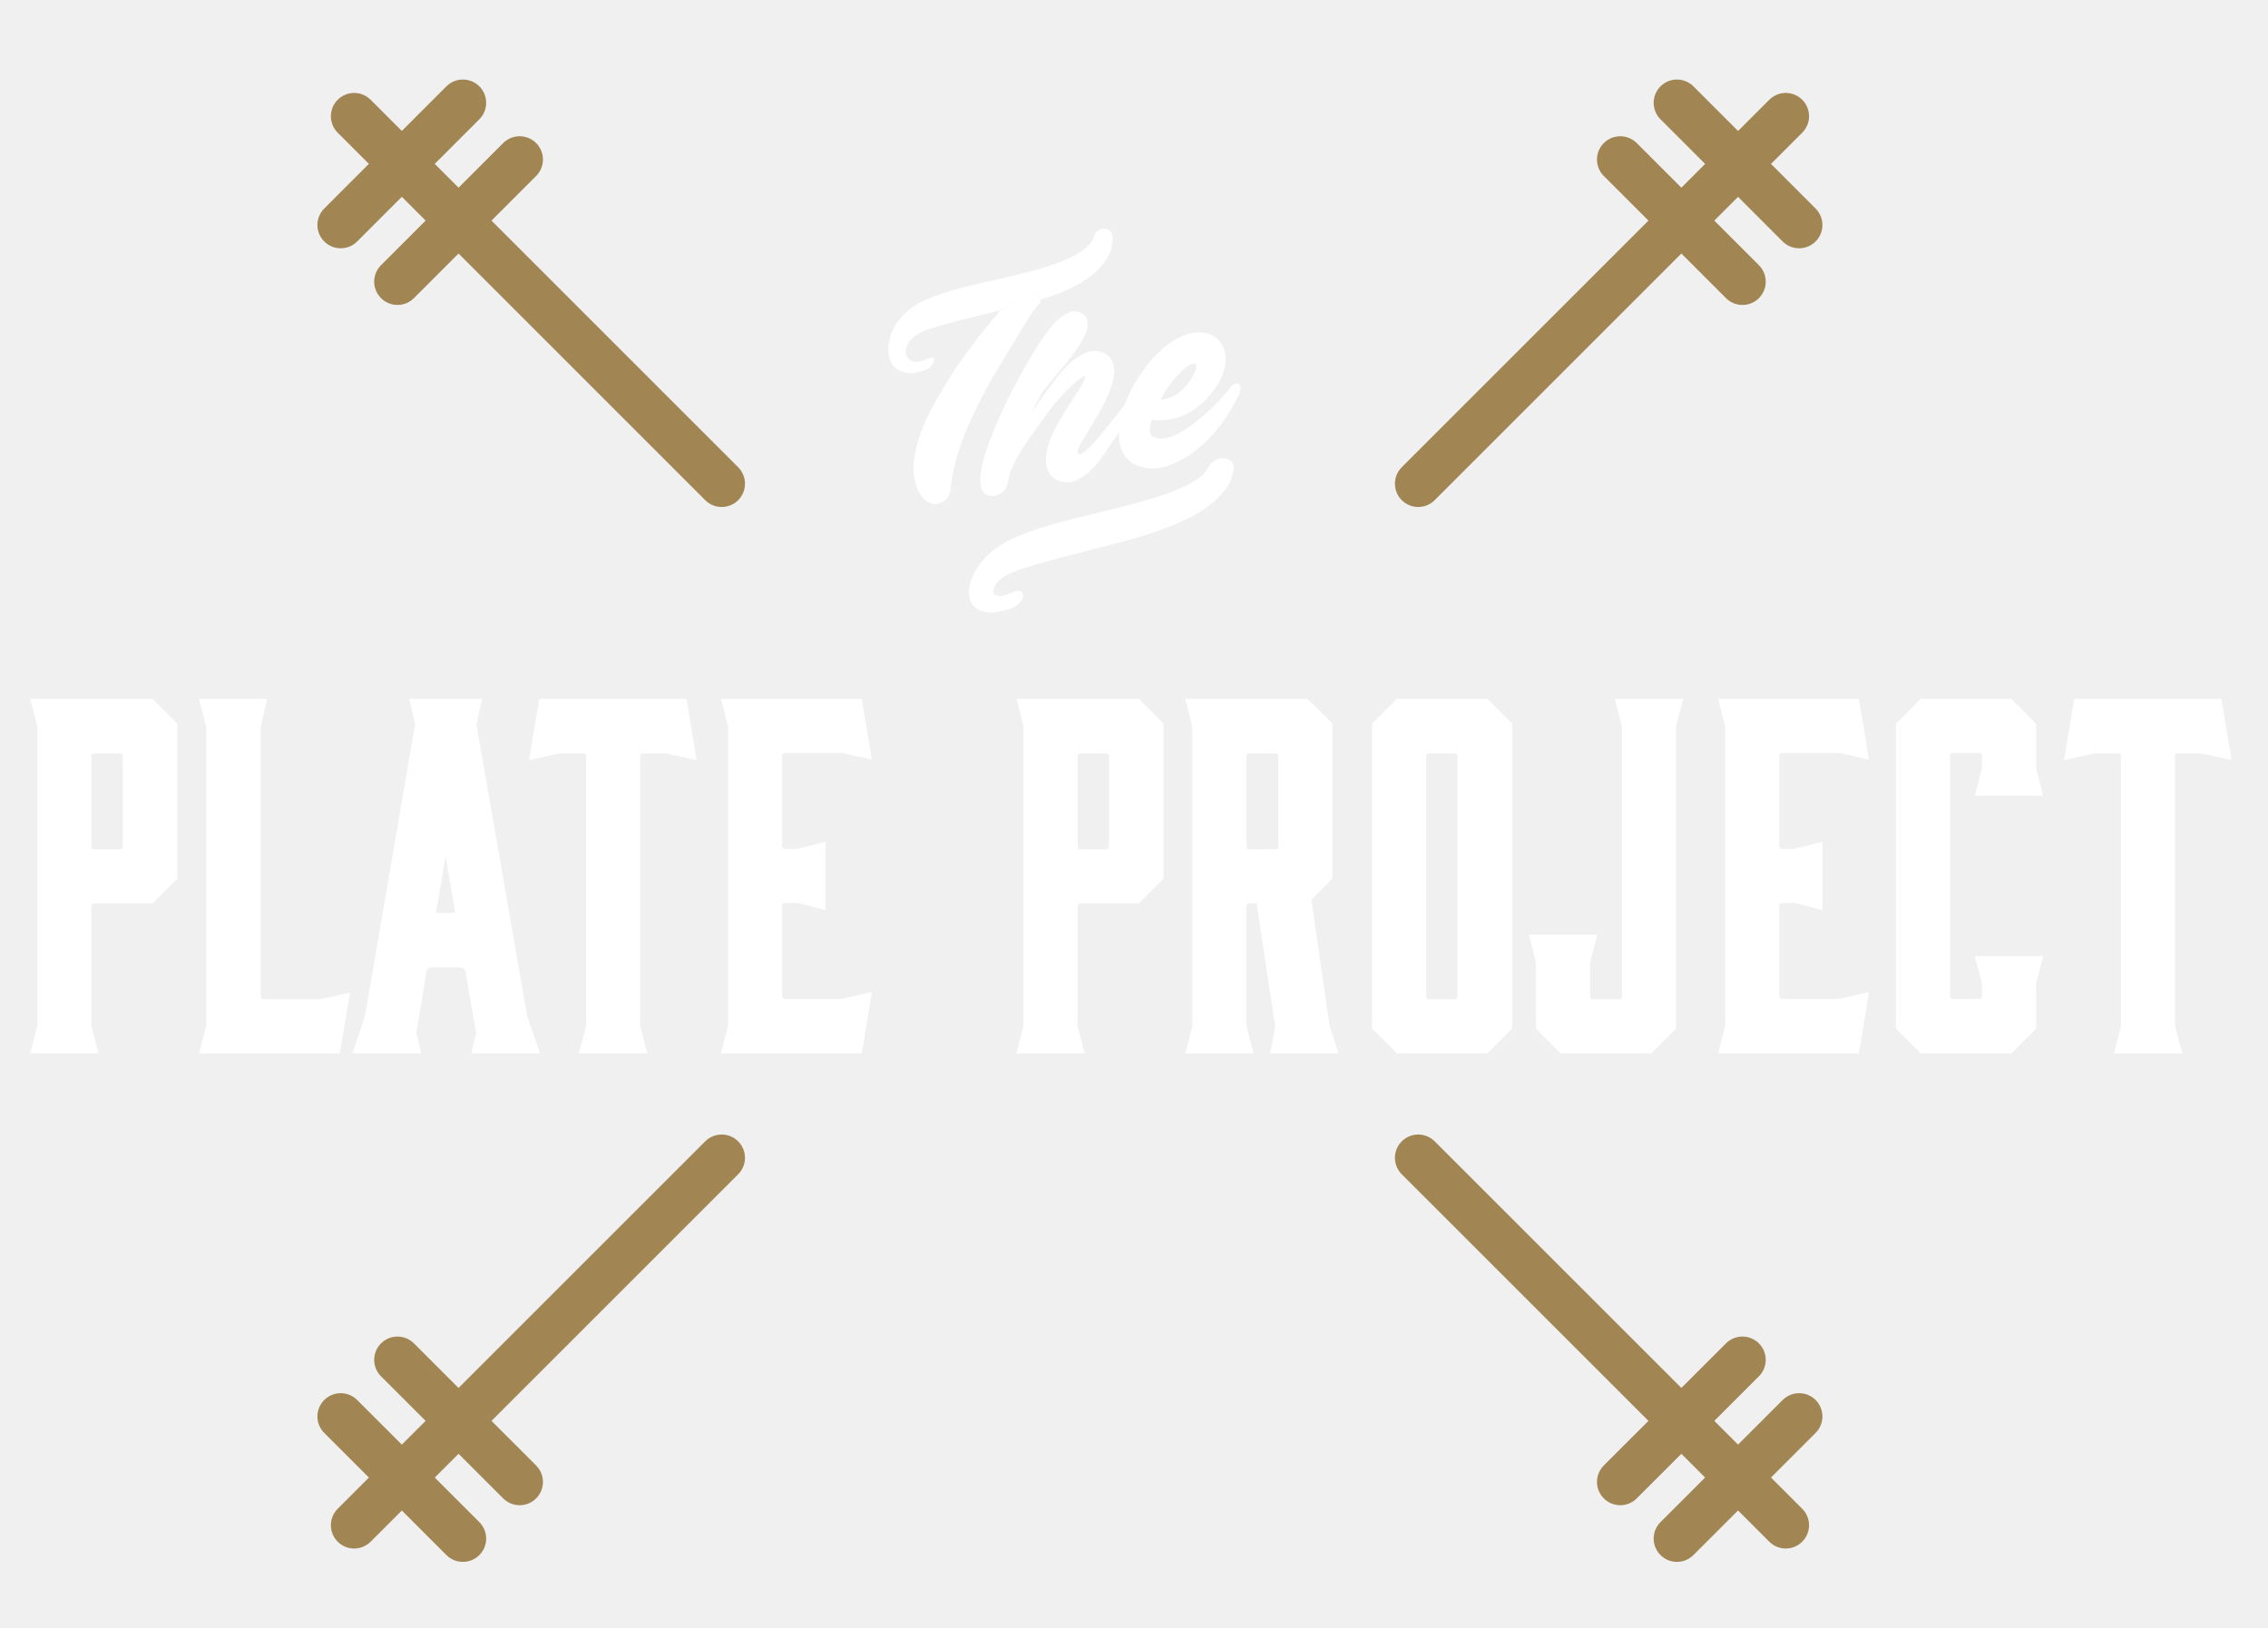
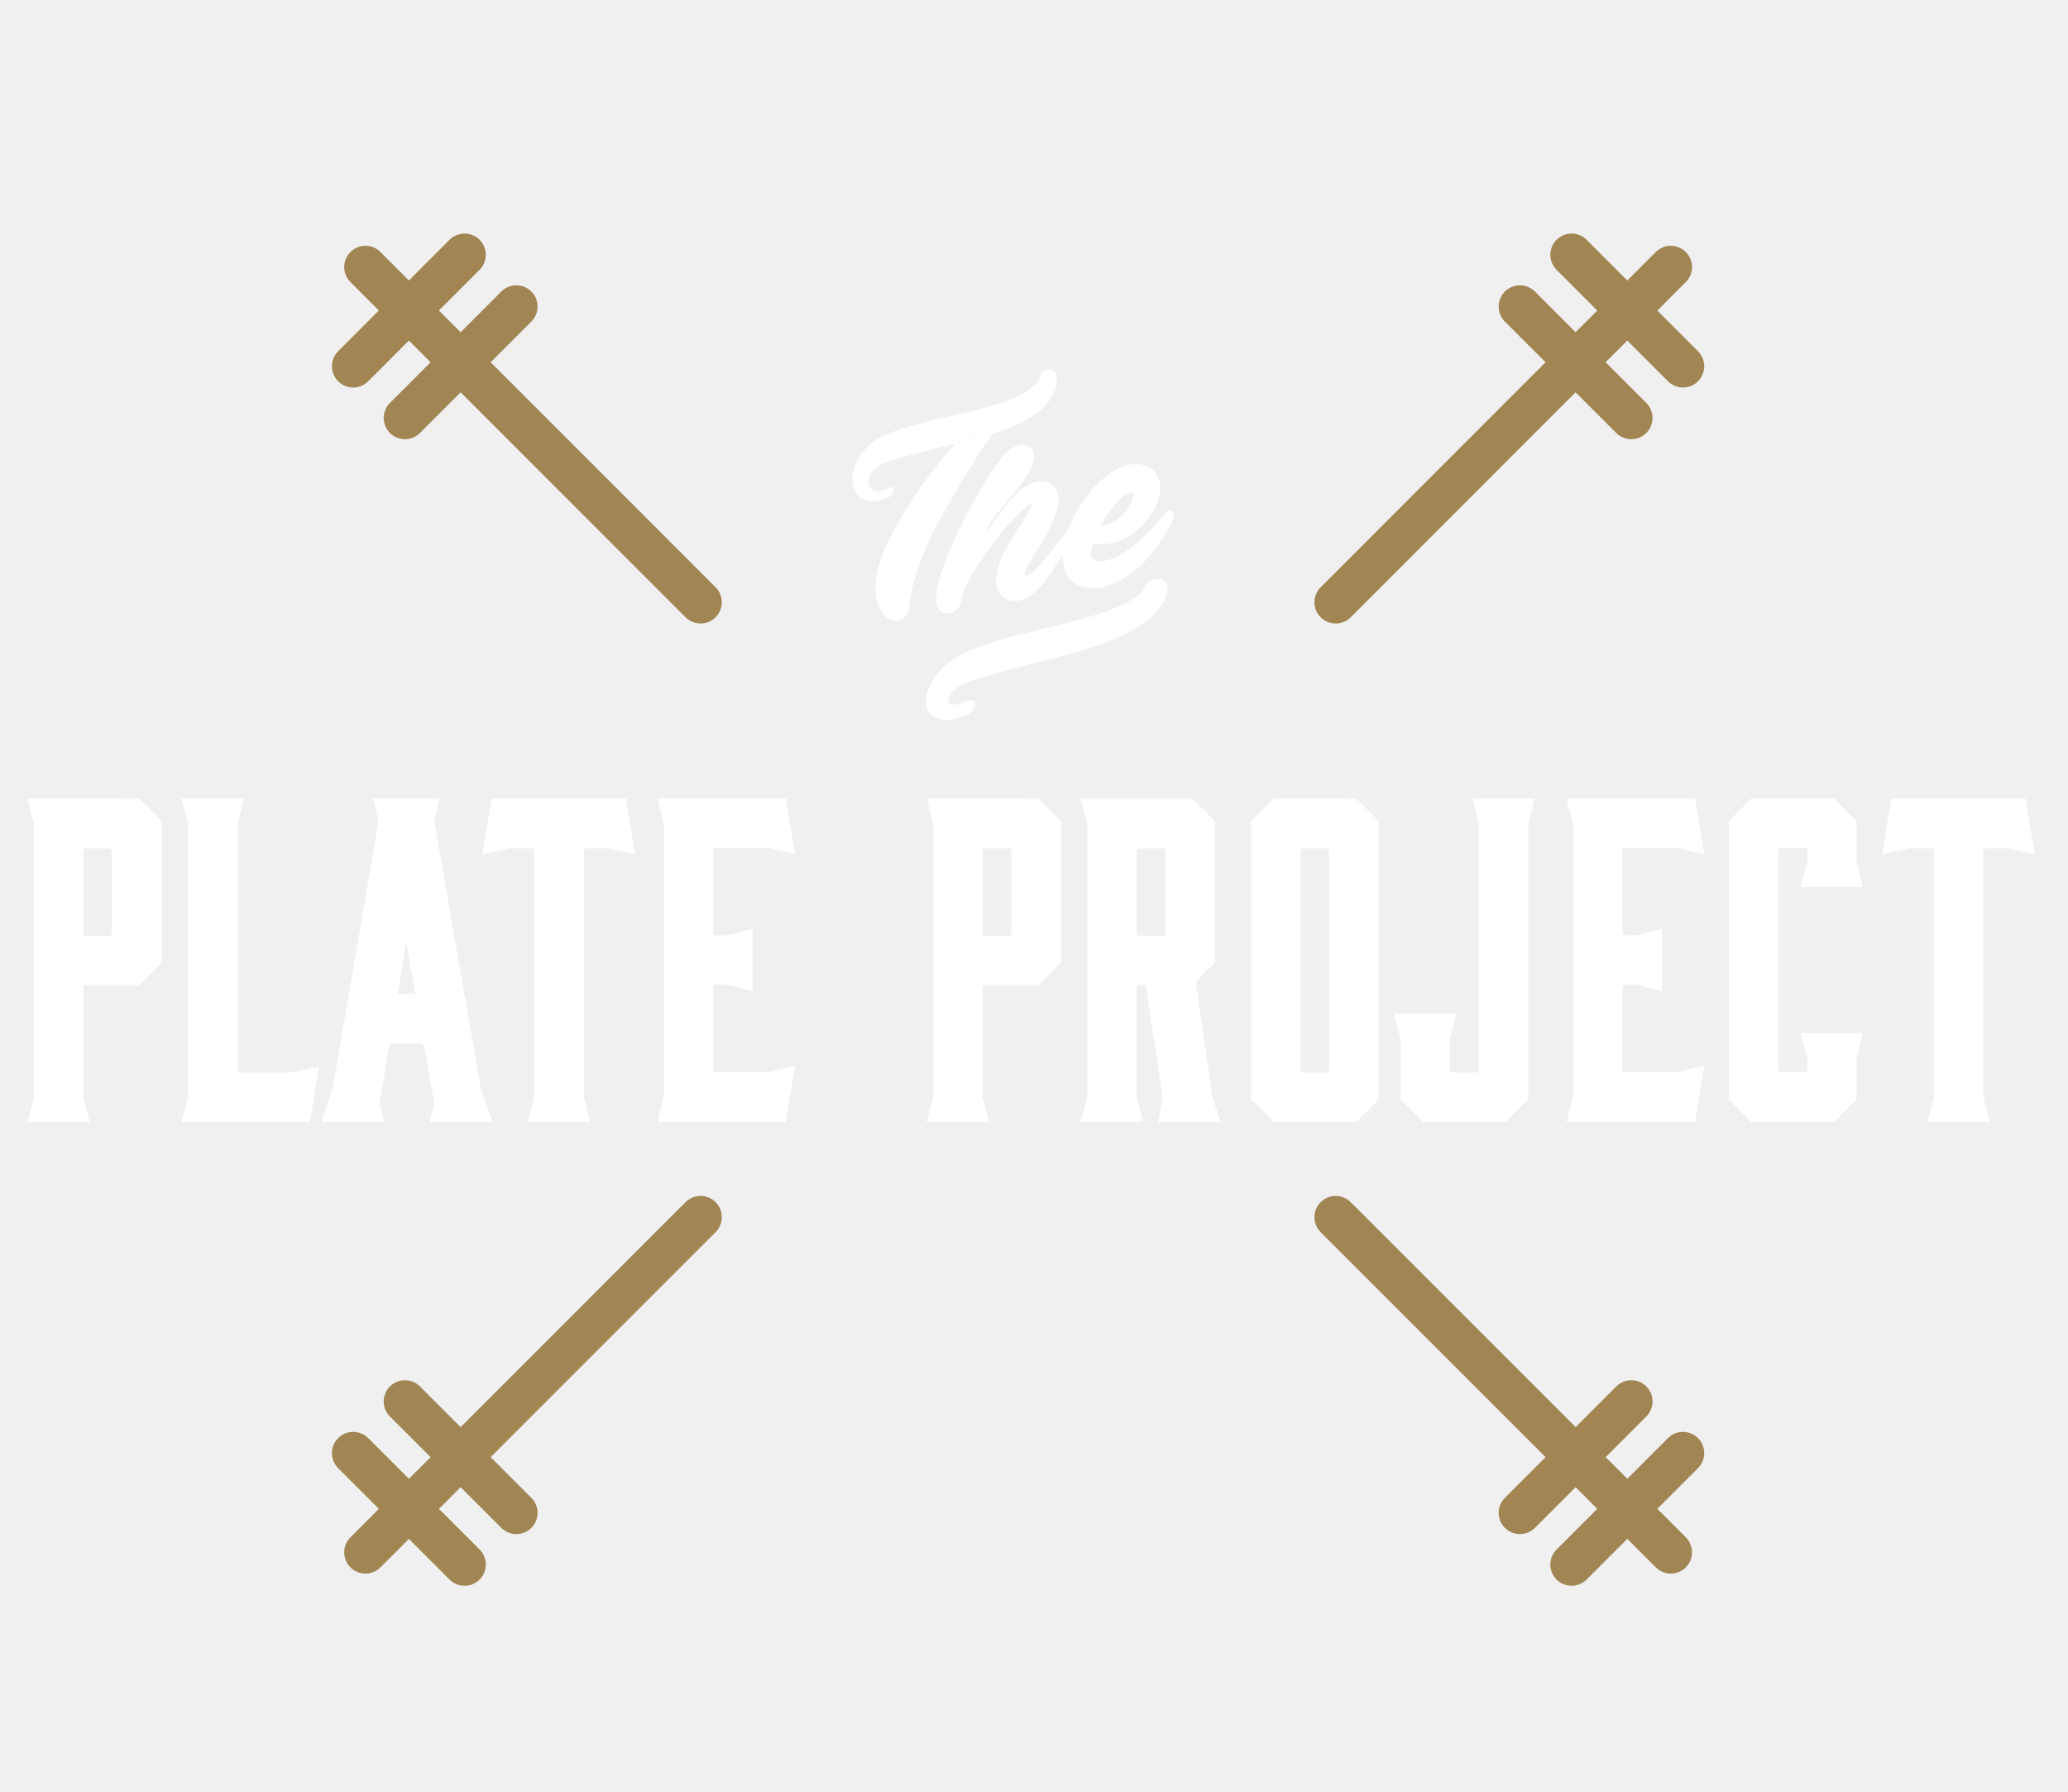
- <svg xmlns="http://www.w3.org/2000/svg" version="1.1" id="Layer_1" x="0px" y="0px" width="48.695px" height="34.945px" viewBox="0 0 48.695 34.945" enable-background="new 0 0 48.695 34.945" xml:space="preserve">
-   <path fill="#FFFFFF" d="M0.648,15.009l0.153,0.596v6.431l-0.154,0.586h1.469l-0.153-0.586v-2.6l0.034-0.035h1.28l0.53-0.53V15.54  l-0.53-0.53H0.648z M1.963,18.205v-1.988l0.034-0.035h0.604l0.035,0.035v1.988L2.601,18.24H1.997L1.963,18.205z" />
-   <polygon fill="#FFFFFF" points="5.634,21.46 5.599,21.426 5.599,15.604 5.737,15.009 4.274,15.009 4.427,15.605 4.427,22.037   4.272,22.623 7.296,22.623 7.515,21.318 6.87,21.46 " />
-   <path fill="#FFFFFF" d="M10.228,15.551l0.126-0.542H8.788l0.125,0.542l-1.079,6.28l-0.269,0.791h1.479l-0.105-0.437l0.223-1.351  l0.062-0.058h0.701l0.064,0.064l0.234,1.345l-0.105,0.436h1.48l-0.276-0.783L10.228,15.551z M9.569,18.387l0.206,1.218H9.367  l-0.005-0.004L9.569,18.387z" />
-   <polygon fill="#FFFFFF" points="11.577,15.009 11.36,16.325 12.004,16.182 12.548,16.182 12.583,16.217 12.583,22.037   12.429,22.623 13.897,22.623 13.745,22.037 13.745,16.217 13.779,16.182 14.312,16.182 14.956,16.325 14.739,15.009 " />
-   <polygon fill="#FFFFFF" points="16.829,16.171 18.075,16.171 18.72,16.314 18.503,15.009 15.479,15.009 15.632,15.595   15.632,22.027 15.479,22.623 18.503,22.623 18.72,21.307 18.075,21.451 16.829,21.451 16.794,21.416 16.794,19.426 16.829,19.392   17.125,19.392 17.722,19.544 17.722,18.077 17.125,18.229 16.829,18.229 16.794,18.195 16.794,16.206 " />
-   <path fill="#FFFFFF" d="M21.823,15.009l0.152,0.596v6.431l-0.154,0.586h1.47l-0.153-0.586v-2.6l0.035-0.035h1.279l0.53-0.53V15.54  l-0.53-0.53H21.823z M23.138,18.205v-1.988l0.035-0.035h0.602l0.035,0.035v1.988l-0.035,0.035h-0.602L23.138,18.205z" />
-   <path fill="#FFFFFF" d="M28.156,19.323l0.452-0.451V15.54l-0.531-0.53h-2.629l0.152,0.596v6.431l-0.152,0.586h1.468l-0.153-0.586  v-2.6l0.035-0.035h0.182l0.4,2.658l-0.109,0.562h1.467l-0.195-0.609L28.156,19.323z M27.445,16.217v1.988l-0.034,0.035h-0.613  l-0.035-0.035v-1.988l0.035-0.035h0.613L27.445,16.217z" />
-   <path fill="#FFFFFF" d="M29.991,15.009l-0.531,0.53v6.553l0.531,0.53h1.945l0.53-0.53V15.54l-0.53-0.53H29.991z M30.622,21.426  v-5.209l0.035-0.035h0.603l0.034,0.035v5.209L31.26,21.46h-0.603L30.622,21.426z" />
-   <polygon fill="#FFFFFF" points="34.823,15.605 34.823,21.426 34.788,21.46 34.175,21.46 34.14,21.426 34.14,20.671 34.294,20.075   32.826,20.075 32.979,20.671 32.979,22.092 33.509,22.623 35.454,22.623 35.985,22.092 35.985,15.605 36.138,15.009 34.671,15.009   " />
-   <polygon fill="#FFFFFF" points="38.237,16.171 39.485,16.171 40.128,16.314 39.911,15.009 36.888,15.009 37.04,15.595 37.04,22.027   36.888,22.623 39.911,22.623 40.128,21.307 39.485,21.451 38.237,21.451 38.202,21.416 38.202,19.426 38.237,19.392 38.534,19.392   39.13,19.544 39.13,18.077 38.534,18.229 38.237,18.229 38.202,18.195 38.202,16.206 " />
-   <polygon fill="#FFFFFF" points="42.399,17.088 43.868,17.088 43.716,16.502 43.716,15.54 43.185,15.009 41.239,15.009 40.708,15.54   40.708,22.092 41.239,22.623 43.185,22.623 43.716,22.092 43.716,21.119 43.868,20.533 42.399,20.533 42.554,21.119 42.554,21.416   42.519,21.451 41.905,21.451 41.87,21.416 41.87,16.206 41.905,16.171 42.519,16.171 42.554,16.206 42.554,16.502 " />
-   <polygon fill="#FFFFFF" points="46.735,16.182 47.269,16.182 47.913,16.325 47.694,15.009 44.534,15.009 44.315,16.325   44.96,16.182 45.505,16.182 45.538,16.217 45.538,22.037 45.386,22.623 46.854,22.623 46.7,22.037 46.7,16.217 " />
-   <path fill="#FFFFFF" d="M22.291,8.587l-0.138,0.269c0.053-0.077,0.105-0.154,0.157-0.23s0.106-0.152,0.161-0.227  c0.066-0.09,0.143-0.192,0.232-0.308s0.188-0.219,0.289-0.311c0.104-0.091,0.212-0.16,0.326-0.207  c0.113-0.046,0.229-0.048,0.348-0.007c0.068,0.024,0.122,0.06,0.161,0.109c0.039,0.048,0.065,0.105,0.081,0.169  c0.014,0.064,0.018,0.132,0.01,0.204c-0.008,0.071-0.023,0.144-0.047,0.216c-0.072,0.218-0.168,0.427-0.286,0.625  c-0.119,0.199-0.235,0.395-0.351,0.588c-0.055,0.095-0.086,0.164-0.095,0.208c-0.009,0.044-0.001,0.068,0.022,0.072  c0.021,0.004,0.059-0.01,0.107-0.043c0.049-0.033,0.103-0.081,0.16-0.143c0.066-0.067,0.127-0.138,0.185-0.211  s0.115-0.145,0.174-0.214c0.065-0.08,0.13-0.161,0.196-0.242c0.064-0.082,0.131-0.166,0.195-0.252  c0.029-0.038,0.059-0.063,0.088-0.074c0.029-0.012,0.055-0.013,0.074-0.003s0.031,0.028,0.039,0.054  c0.006,0.027,0.001,0.058-0.016,0.093c-0.025,0.054-0.062,0.118-0.107,0.195c-0.045,0.076-0.094,0.154-0.145,0.233  s-0.102,0.156-0.151,0.229c-0.051,0.075-0.093,0.136-0.125,0.184c-0.059,0.089-0.124,0.185-0.198,0.287  c-0.073,0.103-0.154,0.194-0.242,0.275c-0.088,0.081-0.184,0.144-0.283,0.189c-0.102,0.046-0.208,0.055-0.318,0.029  c-0.096-0.022-0.168-0.063-0.219-0.121c-0.051-0.058-0.084-0.126-0.103-0.205c-0.019-0.078-0.021-0.164-0.007-0.255  c0.013-0.092,0.033-0.182,0.062-0.268c0.043-0.119,0.094-0.233,0.154-0.343c0.061-0.11,0.123-0.217,0.189-0.322  c0.064-0.104,0.132-0.208,0.2-0.309c0.068-0.102,0.132-0.207,0.19-0.315c0.037-0.065,0.049-0.104,0.037-0.117  s-0.039-0.004-0.083,0.024s-0.102,0.076-0.171,0.141c-0.07,0.064-0.15,0.144-0.238,0.237c-0.101,0.106-0.193,0.216-0.279,0.331  c-0.084,0.115-0.17,0.231-0.254,0.351c-0.068,0.097-0.137,0.193-0.203,0.288c-0.066,0.095-0.129,0.19-0.186,0.287  c-0.058,0.096-0.108,0.196-0.152,0.298s-0.076,0.21-0.096,0.325c-0.01,0.06-0.032,0.112-0.068,0.154  c-0.035,0.042-0.076,0.074-0.122,0.095s-0.093,0.032-0.14,0.032c-0.047,0-0.089-0.01-0.125-0.029  c-0.055-0.029-0.093-0.079-0.112-0.146c-0.02-0.068-0.026-0.146-0.02-0.234c0.007-0.087,0.021-0.18,0.044-0.277  s0.05-0.191,0.08-0.284c0.031-0.091,0.062-0.177,0.094-0.256s0.057-0.141,0.076-0.188c0.101-0.249,0.211-0.495,0.332-0.736  s0.25-0.479,0.387-0.711c0.029-0.051,0.068-0.119,0.118-0.202c0.048-0.083,0.104-0.171,0.163-0.261  c0.061-0.091,0.126-0.181,0.196-0.27c0.07-0.089,0.142-0.165,0.216-0.226c0.073-0.062,0.148-0.105,0.228-0.131  c0.078-0.025,0.153-0.02,0.226,0.017c0.074,0.036,0.12,0.094,0.137,0.174c0.016,0.081,0.006,0.165-0.029,0.252  c-0.037,0.088-0.082,0.177-0.14,0.267c-0.058,0.09-0.125,0.186-0.203,0.286c-0.079,0.101-0.167,0.209-0.267,0.329  c-0.1,0.119-0.21,0.249-0.33,0.391L22.291,8.587z" />
-   <path fill="#FFFFFF" d="M24.749,9.374c0.078,0.045,0.166,0.058,0.267,0.039c0.099-0.02,0.202-0.058,0.311-0.116  c0.108-0.058,0.216-0.13,0.325-0.216c0.109-0.086,0.213-0.175,0.311-0.267c0.1-0.093,0.187-0.182,0.266-0.27  c0.078-0.087,0.139-0.161,0.186-0.221c0.032-0.045,0.065-0.073,0.098-0.083c0.033-0.011,0.06-0.009,0.081,0.005  c0.021,0.014,0.034,0.04,0.039,0.077s-0.003,0.078-0.022,0.124c-0.18,0.394-0.412,0.733-0.699,1.019  c-0.092,0.088-0.19,0.171-0.297,0.25c-0.105,0.079-0.216,0.146-0.33,0.203c-0.114,0.056-0.23,0.096-0.348,0.122  c-0.117,0.025-0.234,0.027-0.353,0.005c-0.141-0.024-0.252-0.073-0.335-0.146c-0.084-0.073-0.143-0.162-0.18-0.265  c-0.035-0.103-0.051-0.218-0.046-0.344s0.024-0.256,0.059-0.388c0.034-0.131,0.081-0.261,0.138-0.388  c0.057-0.128,0.117-0.245,0.184-0.351c0.064-0.103,0.138-0.206,0.217-0.31c0.08-0.104,0.168-0.201,0.262-0.291  c0.096-0.09,0.195-0.17,0.302-0.239c0.106-0.069,0.218-0.121,0.335-0.155c0.138-0.04,0.271-0.043,0.399-0.009  c0.129,0.035,0.229,0.107,0.302,0.219c0.068,0.105,0.1,0.221,0.094,0.345c-0.004,0.125-0.033,0.25-0.087,0.373  c-0.054,0.124-0.126,0.242-0.218,0.354c-0.092,0.113-0.188,0.207-0.289,0.284c-0.166,0.127-0.332,0.211-0.497,0.251  c-0.165,0.041-0.33,0.051-0.497,0.031c-0.025,0.08-0.039,0.152-0.041,0.218C24.681,9.3,24.702,9.346,24.749,9.374z M25.204,8.501  c0.127-0.071,0.236-0.17,0.328-0.298c0.022-0.03,0.051-0.074,0.083-0.132c0.032-0.058,0.054-0.112,0.063-0.163  c0.017-0.058,0.01-0.09-0.02-0.097s-0.064,0.001-0.103,0.021c-0.056,0.026-0.108,0.064-0.159,0.113  c-0.051,0.05-0.096,0.097-0.135,0.139c-0.068,0.077-0.133,0.159-0.191,0.244C25.013,8.414,24.959,8.5,24.91,8.587  C25.015,8.579,25.112,8.55,25.204,8.501z" />
-   <path fill="#FFFFFF" d="M22.313,6.262l0.027,0.175c0.066-0.021,0.135-0.042,0.197-0.063c0.128-0.044,0.271-0.103,0.43-0.175  c0.158-0.072,0.307-0.16,0.443-0.264c0.137-0.103,0.252-0.224,0.344-0.361c0.092-0.137,0.137-0.295,0.134-0.476  c0.001-0.058-0.017-0.103-0.052-0.135c-0.035-0.032-0.074-0.049-0.12-0.052c-0.044-0.003-0.089,0.009-0.134,0.035  c-0.043,0.027-0.074,0.072-0.094,0.133c-0.031,0.093-0.088,0.173-0.17,0.24s-0.16,0.121-0.236,0.161  c-0.184,0.098-0.39,0.181-0.619,0.25c-0.23,0.07-0.469,0.134-0.716,0.193c-0.247,0.058-0.492,0.115-0.736,0.169  s-0.47,0.113-0.678,0.179c-0.17,0.052-0.339,0.115-0.507,0.19c-0.168,0.076-0.32,0.185-0.456,0.328  c-0.088,0.091-0.157,0.199-0.21,0.323c-0.054,0.124-0.082,0.245-0.088,0.364c-0.006,0.12,0.018,0.227,0.068,0.321  c0.053,0.094,0.139,0.16,0.26,0.195c0.076,0.021,0.154,0.026,0.236,0.014c0.08-0.014,0.16-0.033,0.238-0.061  c0.047-0.016,0.085-0.042,0.115-0.079c0.031-0.036,0.051-0.07,0.061-0.103c0.01-0.032,0.006-0.057-0.01-0.073  c-0.016-0.017-0.047-0.016-0.093,0.004c-0.071,0.031-0.142,0.055-0.21,0.072c-0.068,0.017-0.137,0.006-0.205-0.035  c-0.064-0.049-0.092-0.118-0.084-0.207c0.01-0.089,0.048-0.167,0.117-0.235c0.057-0.058,0.119-0.103,0.188-0.137  c0.069-0.034,0.139-0.063,0.207-0.087c0.182-0.06,0.385-0.118,0.606-0.175s0.448-0.114,0.68-0.169  c0.077-0.018,0.151-0.038,0.228-0.057L21.7,6.532L22.313,6.262z" />
-   <path fill="#FFFFFF" d="M21.335,6.841c-0.047,0.051-0.09,0.103-0.131,0.156c-0.161,0.193-0.312,0.389-0.455,0.586  s-0.28,0.401-0.413,0.613c-0.097,0.159-0.196,0.332-0.3,0.518c-0.104,0.185-0.189,0.374-0.262,0.565  c-0.07,0.192-0.119,0.383-0.146,0.574c-0.028,0.191-0.018,0.372,0.033,0.541c0.014,0.053,0.037,0.11,0.069,0.171  c0.032,0.061,0.072,0.113,0.12,0.157c0.049,0.044,0.103,0.077,0.162,0.096s0.123,0.012,0.192-0.023  c0.06-0.024,0.104-0.056,0.131-0.095c0.027-0.039,0.049-0.083,0.062-0.131c0.015-0.048,0.021-0.098,0.024-0.149  s0.009-0.101,0.018-0.148c0.042-0.25,0.11-0.506,0.206-0.766c0.097-0.26,0.209-0.519,0.334-0.775  c0.127-0.257,0.264-0.51,0.414-0.761c0.148-0.251,0.297-0.495,0.443-0.732c0.078-0.128,0.161-0.263,0.248-0.405  c0.08-0.129,0.168-0.244,0.263-0.347l-0.007-0.048c-0.129,0.04-0.264,0.079-0.411,0.117c-0.149,0.039-0.302,0.076-0.454,0.113  l-0.051,0.031c0.016-0.005,0.031-0.011,0.047-0.017C21.427,6.735,21.38,6.789,21.335,6.841z" />
-   <path fill="#FFFFFF" d="M22.341,6.437l-0.027-0.175L21.7,6.532l-0.225,0.136c0.152-0.037,0.305-0.074,0.454-0.113  C22.077,6.516,22.212,6.477,22.341,6.437z" />
-   <path fill="#FFFFFF" d="M26.427,10.071c-0.023,0.172-0.092,0.327-0.211,0.462c-0.119,0.137-0.26,0.258-0.422,0.365  c-0.164,0.107-0.336,0.199-0.518,0.276c-0.183,0.077-0.346,0.142-0.491,0.19c-0.206,0.07-0.435,0.139-0.685,0.206  c-0.251,0.067-0.506,0.133-0.764,0.198s-0.511,0.131-0.76,0.197c-0.248,0.066-0.477,0.134-0.682,0.201  c-0.078,0.027-0.157,0.058-0.236,0.094c-0.08,0.036-0.154,0.084-0.223,0.141c-0.084,0.068-0.137,0.146-0.158,0.231  c-0.022,0.086-0.002,0.151,0.061,0.194c0.07,0.035,0.143,0.042,0.219,0.023c0.077-0.02,0.156-0.047,0.237-0.081  c0.054-0.021,0.087-0.024,0.103-0.009c0.014,0.016,0.015,0.039,0,0.07c-0.016,0.032-0.042,0.065-0.08,0.102  c-0.037,0.036-0.084,0.063-0.137,0.082c-0.089,0.03-0.178,0.053-0.267,0.069s-0.174,0.017-0.253,0  c-0.127-0.028-0.213-0.087-0.256-0.174c-0.043-0.088-0.053-0.189-0.029-0.304c0.021-0.115,0.07-0.233,0.145-0.355  c0.074-0.121,0.164-0.229,0.273-0.321c0.166-0.143,0.346-0.255,0.538-0.336s0.386-0.151,0.577-0.21  c0.234-0.073,0.487-0.143,0.76-0.208c0.271-0.065,0.546-0.132,0.822-0.201c0.275-0.069,0.543-0.143,0.802-0.222  c0.259-0.079,0.495-0.169,0.706-0.273c0.088-0.042,0.182-0.098,0.279-0.167c0.098-0.068,0.17-0.149,0.217-0.239  c0.029-0.06,0.07-0.104,0.121-0.133c0.052-0.028,0.102-0.042,0.15-0.041c0.047,0.001,0.089,0.015,0.123,0.044  C26.423,9.973,26.435,10.015,26.427,10.071z" />
-   <path fill="#FFFFFF" d="M21.284,13.156c-0.047,0-0.092-0.004-0.137-0.013c-0.146-0.033-0.246-0.103-0.297-0.208  c-0.049-0.1-0.061-0.215-0.035-0.343c0.023-0.121,0.074-0.247,0.152-0.375c0.078-0.126,0.174-0.239,0.285-0.335  c0.172-0.147,0.359-0.264,0.556-0.346c0.192-0.081,0.388-0.152,0.583-0.212c0.239-0.075,0.496-0.145,0.763-0.209  c0.272-0.064,0.546-0.131,0.821-0.2c0.276-0.069,0.545-0.144,0.8-0.221c0.253-0.077,0.487-0.167,0.697-0.269  c0.084-0.041,0.175-0.095,0.271-0.162c0.088-0.062,0.154-0.135,0.197-0.217c0.035-0.07,0.084-0.124,0.146-0.158  c0.059-0.033,0.117-0.049,0.176-0.049c0.067,0,0.121,0.021,0.166,0.059c0.035,0.03,0.073,0.085,0.058,0.183  c-0.023,0.183-0.099,0.349-0.225,0.494c-0.121,0.139-0.268,0.266-0.435,0.375c-0.166,0.109-0.344,0.204-0.527,0.281  c-0.19,0.081-0.352,0.144-0.496,0.192c-0.204,0.07-0.43,0.138-0.688,0.207c-0.251,0.067-0.506,0.133-0.764,0.198  c-0.258,0.065-0.511,0.131-0.76,0.197c-0.242,0.065-0.471,0.132-0.678,0.2c-0.074,0.025-0.15,0.056-0.23,0.092  c-0.073,0.033-0.145,0.078-0.209,0.132c-0.074,0.06-0.119,0.127-0.139,0.2c-0.02,0.077,0.008,0.108,0.037,0.128  c0.045,0.021,0.106,0.03,0.169,0.014c0.073-0.019,0.15-0.045,0.228-0.078c0.096-0.038,0.148-0.017,0.17,0.004  c0.021,0.021,0.047,0.066,0.012,0.139c-0.018,0.039-0.047,0.077-0.092,0.12c-0.045,0.042-0.099,0.074-0.16,0.095  c-0.092,0.031-0.184,0.055-0.275,0.072C21.378,13.151,21.329,13.156,21.284,13.156z M26.265,9.96c-0.039,0-0.078,0.012-0.117,0.033  c-0.041,0.022-0.072,0.058-0.098,0.107c-0.053,0.101-0.133,0.189-0.236,0.262c-0.102,0.071-0.197,0.129-0.287,0.172  c-0.215,0.105-0.456,0.198-0.716,0.276c-0.255,0.078-0.526,0.153-0.805,0.223c-0.276,0.068-0.551,0.136-0.823,0.2  c-0.264,0.063-0.518,0.132-0.756,0.207c-0.19,0.059-0.383,0.129-0.57,0.208c-0.186,0.078-0.361,0.187-0.523,0.326  c-0.102,0.088-0.189,0.191-0.261,0.307c-0.069,0.115-0.116,0.228-0.138,0.334c-0.02,0.102-0.012,0.188,0.026,0.265  c0.034,0.071,0.104,0.117,0.213,0.141c0.07,0.014,0.148,0.014,0.229,0c0.085-0.016,0.173-0.039,0.259-0.067  c0.045-0.016,0.083-0.038,0.114-0.068c0.026-0.024,0.045-0.047,0.058-0.067c-0.005,0.001-0.01,0.003-0.016,0.006  c-0.082,0.035-0.164,0.063-0.244,0.083c-0.091,0.023-0.179,0.014-0.262-0.027c-0.066-0.045-0.129-0.123-0.094-0.264  c0.025-0.099,0.086-0.188,0.18-0.264c0.073-0.061,0.153-0.111,0.236-0.149c0.084-0.038,0.164-0.07,0.242-0.096  c0.21-0.069,0.44-0.137,0.686-0.202c0.249-0.067,0.503-0.132,0.762-0.197c0.258-0.065,0.511-0.131,0.762-0.198  c0.256-0.069,0.479-0.136,0.68-0.205c0.141-0.047,0.3-0.109,0.487-0.189c0.177-0.074,0.348-0.166,0.507-0.271  c0.158-0.104,0.297-0.222,0.41-0.354c0.109-0.125,0.176-0.271,0.197-0.43c0.008-0.052-0.01-0.067-0.018-0.073  C26.327,9.971,26.3,9.961,26.265,9.96L26.265,9.96z" />
-   <line fill="none" stroke="#A18553" stroke-linecap="round" stroke-miterlimit="10" x1="38.341" y1="2.496" x2="30.45" y2="10.388" />
-   <line fill="none" stroke="#A18553" stroke-linecap="round" stroke-miterlimit="10" x1="36.005" y1="2.208" x2="38.628" y2="4.832" />
-   <line fill="none" stroke="#A18553" stroke-linecap="round" stroke-miterlimit="10" x1="34.788" y1="3.426" x2="37.411" y2="6.049" />
-   <line fill="none" stroke="#A18553" stroke-linecap="round" stroke-miterlimit="10" x1="7.604" y1="2.496" x2="15.495" y2="10.388" />
-   <line fill="none" stroke="#A18553" stroke-linecap="round" stroke-miterlimit="10" x1="9.938" y1="2.208" x2="7.315" y2="4.832" />
-   <line fill="none" stroke="#A18553" stroke-linecap="round" stroke-miterlimit="10" x1="11.157" y1="3.426" x2="8.534" y2="6.049" />
-   <line fill="none" stroke="#A18553" stroke-linecap="round" stroke-miterlimit="10" x1="38.341" y1="32.756" x2="30.45" y2="24.865" />
-   <line fill="none" stroke="#A18553" stroke-linecap="round" stroke-miterlimit="10" x1="36.005" y1="33.043" x2="38.628" y2="30.42" />
-   <line fill="none" stroke="#A18553" stroke-linecap="round" stroke-miterlimit="10" x1="34.788" y1="31.826" x2="37.411" y2="29.204" />
-   <line fill="none" stroke="#A18553" stroke-linecap="round" stroke-miterlimit="10" x1="7.604" y1="32.756" x2="15.495" y2="24.865" />
-   <line fill="none" stroke="#A18553" stroke-linecap="round" stroke-miterlimit="10" x1="9.938" y1="33.043" x2="7.315" y2="30.42" />
-   <line fill="none" stroke="#A18553" stroke-linecap="round" stroke-miterlimit="10" x1="11.157" y1="31.826" x2="8.534" y2="29.204" />
+ <svg xmlns="http://www.w3.org/2000/svg" version="1.1" id="Layer_1" x="0px" y="0px" width="48.695px" height="42.18px" viewBox="0 -3.791 48.695 42.18" enable-background="new 0 -3.791 48.695 42.18" xml:space="preserve">
+   <g>
+     <path fill="#FFFFFF" d="M0.648,15.009l0.152,0.597v6.431l-0.153,0.586h1.469l-0.153-0.586v-2.6l0.034-0.035h1.28l0.53-0.53V15.54   l-0.53-0.53L0.648,15.009L0.648,15.009z M1.963,18.205v-1.988l0.034-0.034h0.604l0.035,0.034v1.988L2.601,18.24H1.997L1.963,18.205   z" />
+     <polygon fill="#FFFFFF" points="5.634,21.46 5.599,21.426 5.599,15.604 5.737,15.009 4.274,15.009 4.427,15.605 4.427,22.037    4.272,22.623 7.296,22.623 7.515,21.318 6.87,21.46  " />
+     <path fill="#FFFFFF" d="M10.228,15.551l0.126-0.542H8.788l0.125,0.542l-1.079,6.28l-0.269,0.791h1.479l-0.104-0.437l0.223-1.352   l0.062-0.058h0.7l0.064,0.063l0.234,1.346l-0.105,0.436h1.48l-0.276-0.783L10.228,15.551z M9.569,18.387l0.206,1.218H9.367   l-0.005-0.004L9.569,18.387z" />
+     <polygon fill="#FFFFFF" points="11.577,15.009 11.36,16.325 12.004,16.182 12.548,16.182 12.583,16.217 12.583,22.037    12.429,22.623 13.897,22.623 13.745,22.037 13.745,16.217 13.779,16.182 14.312,16.182 14.956,16.325 14.739,15.009  " />
+     <polygon fill="#FFFFFF" points="16.829,16.171 18.075,16.171 18.72,16.314 18.503,15.009 15.479,15.009 15.632,15.594    15.632,22.027 15.479,22.623 18.503,22.623 18.72,21.307 18.075,21.451 16.829,21.451 16.794,21.416 16.794,19.426 16.829,19.392    17.125,19.392 17.722,19.544 17.722,18.077 17.125,18.229 16.829,18.229 16.794,18.195 16.794,16.206  " />
+     <path fill="#FFFFFF" d="M21.823,15.009l0.152,0.597v6.431l-0.154,0.586h1.47l-0.152-0.586v-2.6l0.034-0.035h1.279l0.53-0.53V15.54   l-0.53-0.53L21.823,15.009L21.823,15.009z M23.138,18.205v-1.988l0.034-0.034h0.603l0.035,0.034v1.988l-0.035,0.035h-0.603   L23.138,18.205z" />
+     <path fill="#FFFFFF" d="M28.156,19.323l0.452-0.451V15.54l-0.531-0.53h-2.629l0.152,0.597v6.431l-0.152,0.586h1.468l-0.152-0.586   v-2.6l0.034-0.035h0.183l0.399,2.658l-0.108,0.562h1.467l-0.195-0.608L28.156,19.323z M27.445,16.217v1.988l-0.034,0.035h-0.613   l-0.034-0.035v-1.988l0.034-0.034h0.613L27.445,16.217z" />
+     <path fill="#FFFFFF" d="M29.991,15.009l-0.531,0.53v6.553l0.531,0.53h1.945l0.529-0.53V15.54l-0.529-0.53L29.991,15.009   L29.991,15.009z M30.622,21.426v-5.209l0.035-0.034h0.603l0.034,0.034v5.209L31.26,21.46h-0.603L30.622,21.426z" />
+     <polygon fill="#FFFFFF" points="34.823,15.605 34.823,21.426 34.788,21.46 34.175,21.46 34.14,21.426 34.14,20.671 34.294,20.075    32.826,20.075 32.979,20.671 32.979,22.092 33.509,22.623 35.454,22.623 35.985,22.092 35.985,15.605 36.138,15.009 34.671,15.009     " />
+     <polygon fill="#FFFFFF" points="38.237,16.171 39.485,16.171 40.128,16.314 39.911,15.009 36.888,15.009 37.04,15.594    37.04,22.027 36.888,22.623 39.911,22.623 40.128,21.307 39.485,21.451 38.237,21.451 38.202,21.416 38.202,19.426 38.237,19.392    38.534,19.392 39.13,19.544 39.13,18.077 38.534,18.229 38.237,18.229 38.202,18.195 38.202,16.206  " />
+     <polygon fill="#FFFFFF" points="42.399,17.088 43.868,17.088 43.716,16.502 43.716,15.54 43.185,15.009 41.239,15.009    40.708,15.54 40.708,22.092 41.239,22.623 43.185,22.623 43.716,22.092 43.716,21.119 43.868,20.533 42.399,20.533 42.554,21.119    42.554,21.416 42.519,21.451 41.905,21.451 41.87,21.416 41.87,16.206 41.905,16.171 42.519,16.171 42.554,16.206 42.554,16.502     " />
+     <polygon fill="#FFFFFF" points="46.735,16.182 47.269,16.182 47.913,16.325 47.694,15.009 44.534,15.009 44.315,16.325    44.96,16.182 45.505,16.182 45.538,16.217 45.538,22.037 45.386,22.623 46.854,22.623 46.7,22.037 46.7,16.217  " />
+   </g>
+   <g>
+     <path fill="#FFFFFF" d="M23.292,8.587l-0.138,0.27c0.053-0.077,0.104-0.154,0.157-0.23c0.052-0.076,0.105-0.151,0.161-0.227   c0.065-0.09,0.143-0.192,0.231-0.309c0.089-0.115,0.188-0.219,0.289-0.311c0.104-0.091,0.212-0.16,0.326-0.207   c0.113-0.046,0.229-0.048,0.348-0.007c0.068,0.023,0.122,0.06,0.161,0.108s0.065,0.105,0.081,0.169   c0.014,0.064,0.018,0.133,0.01,0.204s-0.022,0.145-0.047,0.217c-0.072,0.218-0.168,0.427-0.286,0.625   c-0.119,0.198-0.234,0.395-0.351,0.588c-0.055,0.095-0.086,0.164-0.095,0.208c-0.01,0.044-0.001,0.067,0.021,0.071   c0.021,0.004,0.06-0.01,0.107-0.043c0.049-0.032,0.103-0.081,0.16-0.143c0.065-0.067,0.127-0.138,0.185-0.211   s0.115-0.146,0.174-0.214c0.065-0.08,0.13-0.161,0.196-0.242c0.063-0.082,0.131-0.166,0.195-0.252   c0.028-0.038,0.059-0.063,0.088-0.074c0.028-0.012,0.055-0.013,0.073-0.003c0.02,0.01,0.031,0.028,0.039,0.054   c0.006,0.027,0.001,0.059-0.016,0.094c-0.025,0.054-0.062,0.117-0.107,0.194c-0.045,0.076-0.094,0.154-0.145,0.233   s-0.103,0.156-0.151,0.229c-0.051,0.075-0.093,0.137-0.125,0.185c-0.059,0.089-0.124,0.185-0.197,0.287s-0.154,0.193-0.242,0.274   s-0.185,0.145-0.283,0.189c-0.103,0.046-0.208,0.055-0.318,0.028c-0.096-0.021-0.168-0.062-0.219-0.12   c-0.051-0.059-0.084-0.126-0.103-0.205c-0.02-0.078-0.021-0.164-0.008-0.255c0.014-0.093,0.033-0.183,0.062-0.269   c0.043-0.119,0.094-0.233,0.154-0.343c0.061-0.11,0.123-0.217,0.188-0.322c0.064-0.104,0.132-0.208,0.2-0.309   c0.068-0.103,0.132-0.207,0.189-0.315c0.037-0.064,0.05-0.104,0.037-0.117c-0.012-0.013-0.039-0.004-0.083,0.024   s-0.102,0.076-0.171,0.141s-0.149,0.145-0.237,0.237c-0.102,0.106-0.193,0.216-0.279,0.331c-0.084,0.115-0.17,0.23-0.254,0.351   c-0.068,0.098-0.138,0.193-0.203,0.288c-0.066,0.096-0.129,0.19-0.187,0.287c-0.058,0.096-0.107,0.196-0.151,0.298   c-0.044,0.103-0.076,0.21-0.097,0.325c-0.01,0.061-0.031,0.112-0.067,0.154c-0.035,0.042-0.076,0.074-0.122,0.095   c-0.046,0.021-0.093,0.032-0.14,0.032c-0.048,0-0.09-0.01-0.125-0.029c-0.056-0.029-0.094-0.079-0.112-0.146   c-0.021-0.068-0.026-0.146-0.021-0.234c0.008-0.087,0.021-0.18,0.044-0.277c0.023-0.097,0.051-0.19,0.08-0.283   c0.031-0.092,0.062-0.178,0.095-0.257c0.031-0.078,0.057-0.141,0.075-0.188c0.102-0.249,0.212-0.495,0.332-0.736   c0.121-0.241,0.25-0.479,0.388-0.711c0.028-0.051,0.067-0.119,0.118-0.202c0.048-0.083,0.104-0.171,0.162-0.261   c0.062-0.091,0.126-0.181,0.196-0.27c0.07-0.09,0.143-0.165,0.216-0.227s0.148-0.104,0.229-0.131   c0.078-0.025,0.152-0.02,0.226,0.017c0.074,0.036,0.12,0.095,0.138,0.175c0.016,0.081,0.006,0.165-0.029,0.252   C24.28,7.231,24.235,7.32,24.177,7.41c-0.058,0.09-0.125,0.187-0.202,0.286c-0.079,0.101-0.167,0.209-0.268,0.329   c-0.1,0.119-0.21,0.249-0.33,0.391L23.292,8.587z" />
+     <path fill="#FFFFFF" d="M25.75,9.374c0.078,0.045,0.166,0.059,0.268,0.039c0.099-0.02,0.201-0.058,0.311-0.116   c0.108-0.058,0.216-0.13,0.325-0.216s0.213-0.175,0.311-0.267c0.101-0.093,0.188-0.183,0.267-0.271   c0.078-0.087,0.139-0.161,0.186-0.221c0.032-0.045,0.065-0.073,0.099-0.083c0.032-0.011,0.06-0.009,0.081,0.005   c0.021,0.014,0.033,0.04,0.038,0.077c0.006,0.037-0.003,0.078-0.021,0.124c-0.18,0.394-0.412,0.733-0.699,1.019   c-0.092,0.088-0.189,0.171-0.297,0.25c-0.105,0.079-0.216,0.146-0.33,0.203s-0.229,0.097-0.348,0.122   c-0.117,0.025-0.234,0.027-0.354,0.005c-0.141-0.023-0.252-0.072-0.335-0.146c-0.084-0.073-0.143-0.162-0.18-0.266   c-0.035-0.103-0.051-0.218-0.046-0.344s0.023-0.256,0.059-0.388c0.034-0.131,0.081-0.261,0.139-0.388   c0.057-0.129,0.116-0.245,0.184-0.352c0.063-0.103,0.138-0.206,0.217-0.31c0.08-0.104,0.168-0.201,0.262-0.291   c0.097-0.09,0.195-0.17,0.303-0.239c0.105-0.069,0.218-0.121,0.335-0.155c0.138-0.04,0.271-0.043,0.398-0.009   c0.129,0.035,0.229,0.107,0.303,0.219c0.067,0.105,0.1,0.222,0.094,0.346c-0.004,0.125-0.033,0.25-0.087,0.373   c-0.055,0.123-0.126,0.241-0.219,0.354c-0.092,0.113-0.188,0.207-0.288,0.284c-0.166,0.127-0.332,0.211-0.497,0.251   c-0.165,0.041-0.33,0.051-0.497,0.031c-0.025,0.08-0.039,0.151-0.041,0.218C25.682,9.3,25.703,9.346,25.75,9.374z M26.205,8.501   c0.127-0.07,0.236-0.17,0.328-0.298c0.022-0.03,0.051-0.074,0.083-0.132s0.054-0.112,0.063-0.163   c0.017-0.058,0.01-0.09-0.021-0.097s-0.063,0.001-0.103,0.021c-0.057,0.026-0.108,0.064-0.159,0.113   c-0.051,0.05-0.097,0.097-0.135,0.139c-0.068,0.077-0.134,0.159-0.191,0.244c-0.057,0.086-0.111,0.172-0.16,0.259   C26.016,8.579,26.113,8.55,26.205,8.501z" />
+     <path fill="#FFFFFF" d="M23.314,6.262l0.026,0.175c0.066-0.021,0.136-0.042,0.197-0.063c0.128-0.044,0.271-0.103,0.43-0.175   s0.308-0.16,0.443-0.264c0.137-0.104,0.252-0.225,0.344-0.361c0.093-0.137,0.138-0.295,0.135-0.476   c0.001-0.059-0.018-0.104-0.053-0.136c-0.035-0.031-0.073-0.049-0.12-0.052c-0.044-0.003-0.089,0.009-0.134,0.035   c-0.043,0.027-0.074,0.072-0.094,0.133c-0.031,0.093-0.088,0.173-0.17,0.24c-0.082,0.066-0.16,0.121-0.236,0.161   c-0.184,0.098-0.39,0.181-0.619,0.25s-0.469,0.134-0.716,0.192s-0.492,0.115-0.735,0.169c-0.244,0.055-0.471,0.113-0.679,0.18   c-0.17,0.052-0.339,0.114-0.507,0.189c-0.168,0.076-0.32,0.186-0.456,0.328c-0.088,0.091-0.157,0.199-0.21,0.323   c-0.054,0.124-0.082,0.245-0.088,0.364c-0.006,0.12,0.018,0.227,0.068,0.32c0.053,0.095,0.139,0.16,0.26,0.195   c0.076,0.021,0.154,0.026,0.236,0.014c0.079-0.014,0.159-0.032,0.237-0.061c0.047-0.016,0.085-0.042,0.115-0.079   c0.031-0.036,0.051-0.07,0.061-0.103c0.011-0.032,0.007-0.058-0.01-0.073c-0.016-0.018-0.047-0.017-0.093,0.004   c-0.071,0.031-0.142,0.055-0.21,0.072c-0.068,0.017-0.137,0.006-0.205-0.035c-0.064-0.049-0.092-0.118-0.084-0.207   c0.01-0.089,0.048-0.167,0.117-0.235c0.057-0.058,0.119-0.103,0.188-0.137c0.069-0.034,0.14-0.063,0.207-0.087   c0.183-0.061,0.386-0.118,0.606-0.175c0.221-0.058,0.448-0.114,0.68-0.169c0.077-0.019,0.151-0.038,0.229-0.058l0.226-0.132   L23.314,6.262z" />
+     <path fill="#FFFFFF" d="M22.336,6.841c-0.047,0.052-0.09,0.104-0.131,0.156c-0.161,0.193-0.312,0.389-0.455,0.586   c-0.143,0.197-0.279,0.401-0.413,0.613c-0.097,0.159-0.195,0.332-0.3,0.518c-0.104,0.186-0.188,0.374-0.262,0.565   c-0.07,0.192-0.119,0.383-0.146,0.574c-0.027,0.19-0.018,0.372,0.033,0.541c0.014,0.053,0.037,0.109,0.069,0.171   c0.032,0.061,0.071,0.112,0.12,0.157c0.049,0.044,0.103,0.076,0.162,0.096c0.059,0.019,0.122,0.012,0.191-0.023   c0.061-0.023,0.104-0.056,0.131-0.095c0.027-0.039,0.049-0.083,0.062-0.131c0.015-0.048,0.021-0.098,0.023-0.149   c0.003-0.051,0.01-0.101,0.019-0.147c0.042-0.25,0.109-0.506,0.206-0.767c0.097-0.26,0.209-0.519,0.334-0.774   c0.127-0.257,0.264-0.51,0.414-0.762c0.147-0.251,0.297-0.494,0.442-0.731c0.078-0.128,0.161-0.263,0.248-0.405   c0.08-0.129,0.168-0.244,0.264-0.347l-0.008-0.048c-0.129,0.04-0.264,0.079-0.41,0.117c-0.149,0.038-0.303,0.075-0.454,0.112   l-0.052,0.031c0.017-0.005,0.031-0.011,0.048-0.017C22.427,6.735,22.381,6.789,22.336,6.841z" />
+     <path fill="#FFFFFF" d="M23.342,6.437l-0.026-0.175l-0.614,0.27l-0.225,0.136c0.151-0.037,0.305-0.074,0.454-0.112   C23.078,6.516,23.213,6.477,23.342,6.437z" />
+     <path fill="#FFFFFF" d="M27.427,10.071c-0.022,0.172-0.092,0.327-0.211,0.462c-0.118,0.137-0.26,0.258-0.422,0.365   c-0.164,0.106-0.336,0.199-0.518,0.275c-0.184,0.077-0.346,0.143-0.491,0.19c-0.206,0.07-0.435,0.139-0.685,0.206   c-0.251,0.067-0.506,0.133-0.765,0.198c-0.258,0.064-0.511,0.131-0.76,0.196c-0.248,0.066-0.477,0.135-0.682,0.201   c-0.078,0.027-0.157,0.059-0.236,0.094c-0.08,0.036-0.154,0.084-0.223,0.142c-0.084,0.067-0.138,0.146-0.158,0.23   c-0.022,0.086-0.002,0.151,0.061,0.194c0.07,0.035,0.144,0.042,0.22,0.023c0.076-0.021,0.155-0.048,0.236-0.081   c0.055-0.021,0.087-0.024,0.104-0.01c0.014,0.017,0.015,0.039,0,0.07c-0.017,0.032-0.042,0.065-0.08,0.103   c-0.037,0.035-0.084,0.062-0.137,0.082c-0.09,0.029-0.179,0.053-0.268,0.068c-0.089,0.017-0.174,0.018-0.253,0   c-0.127-0.027-0.213-0.087-0.256-0.174c-0.043-0.088-0.053-0.189-0.029-0.304c0.021-0.115,0.07-0.233,0.146-0.355   c0.074-0.121,0.164-0.229,0.272-0.321c0.166-0.143,0.347-0.255,0.538-0.336c0.192-0.081,0.386-0.15,0.577-0.21   c0.234-0.072,0.487-0.143,0.76-0.208c0.271-0.064,0.546-0.132,0.822-0.2c0.275-0.069,0.543-0.144,0.802-0.223   s0.495-0.169,0.706-0.272c0.088-0.042,0.183-0.099,0.279-0.167c0.098-0.068,0.17-0.149,0.217-0.239   c0.029-0.06,0.07-0.104,0.121-0.133c0.052-0.028,0.102-0.042,0.15-0.041c0.047,0.001,0.089,0.015,0.123,0.044   C27.424,9.973,27.436,10.015,27.427,10.071z" />
+     <path fill="#FFFFFF" d="M22.285,13.156c-0.047,0-0.092-0.004-0.137-0.013c-0.146-0.033-0.246-0.104-0.297-0.208   c-0.05-0.101-0.062-0.216-0.035-0.344c0.022-0.12,0.074-0.247,0.151-0.375c0.078-0.126,0.175-0.238,0.285-0.335   c0.172-0.146,0.359-0.264,0.557-0.346c0.191-0.081,0.388-0.152,0.583-0.212c0.238-0.075,0.496-0.145,0.763-0.209   c0.271-0.064,0.546-0.131,0.821-0.2c0.275-0.068,0.545-0.144,0.8-0.221c0.253-0.077,0.487-0.167,0.697-0.27   c0.084-0.041,0.175-0.095,0.271-0.161c0.088-0.062,0.154-0.136,0.197-0.218c0.035-0.069,0.084-0.124,0.146-0.157   c0.06-0.033,0.117-0.05,0.177-0.05c0.066,0,0.12,0.021,0.166,0.06c0.034,0.029,0.072,0.085,0.058,0.183   c-0.023,0.184-0.099,0.35-0.225,0.494c-0.121,0.139-0.269,0.266-0.436,0.375c-0.166,0.109-0.344,0.204-0.527,0.281   c-0.189,0.081-0.352,0.144-0.495,0.191c-0.204,0.07-0.431,0.139-0.688,0.207c-0.251,0.067-0.506,0.134-0.764,0.198   c-0.259,0.065-0.512,0.131-0.761,0.197c-0.241,0.064-0.471,0.132-0.678,0.2c-0.074,0.024-0.149,0.056-0.229,0.092   c-0.073,0.033-0.146,0.078-0.209,0.132c-0.074,0.06-0.119,0.127-0.14,0.2c-0.02,0.077,0.008,0.107,0.037,0.128   c0.045,0.021,0.106,0.03,0.169,0.014c0.073-0.019,0.15-0.045,0.229-0.078c0.096-0.038,0.147-0.017,0.17,0.004   c0.021,0.021,0.047,0.066,0.012,0.14c-0.018,0.039-0.047,0.077-0.092,0.12c-0.045,0.042-0.1,0.073-0.16,0.095   c-0.092,0.031-0.184,0.055-0.275,0.072C22.379,13.151,22.33,13.156,22.285,13.156z M27.266,9.96c-0.039,0-0.078,0.013-0.117,0.033   c-0.041,0.022-0.072,0.058-0.099,0.107c-0.053,0.101-0.133,0.188-0.235,0.262c-0.103,0.071-0.197,0.129-0.287,0.172   c-0.215,0.105-0.456,0.198-0.716,0.276c-0.255,0.078-0.526,0.152-0.806,0.223c-0.275,0.068-0.551,0.136-0.822,0.2   c-0.265,0.062-0.519,0.132-0.757,0.207c-0.189,0.059-0.383,0.129-0.569,0.208c-0.187,0.078-0.361,0.187-0.523,0.326   c-0.102,0.088-0.188,0.19-0.261,0.307c-0.069,0.115-0.116,0.228-0.138,0.334c-0.021,0.102-0.013,0.188,0.025,0.265   c0.034,0.071,0.104,0.117,0.213,0.142c0.07,0.014,0.148,0.014,0.229,0c0.085-0.017,0.173-0.039,0.259-0.067   c0.045-0.016,0.083-0.038,0.114-0.068c0.025-0.023,0.045-0.047,0.058-0.066c-0.005,0.001-0.01,0.003-0.016,0.006   c-0.082,0.035-0.164,0.063-0.244,0.083c-0.091,0.023-0.179,0.014-0.262-0.027c-0.066-0.045-0.129-0.123-0.095-0.264   c0.025-0.099,0.087-0.188,0.181-0.264c0.073-0.062,0.152-0.111,0.235-0.149c0.084-0.038,0.164-0.07,0.242-0.096   c0.21-0.069,0.44-0.137,0.687-0.202c0.249-0.067,0.503-0.132,0.762-0.197c0.258-0.064,0.511-0.131,0.762-0.198   c0.256-0.068,0.479-0.136,0.681-0.204c0.141-0.048,0.3-0.109,0.486-0.189c0.178-0.074,0.349-0.166,0.507-0.271   s0.298-0.223,0.41-0.354c0.109-0.125,0.177-0.271,0.197-0.43c0.008-0.053-0.01-0.067-0.018-0.073   C27.328,9.971,27.301,9.961,27.266,9.96L27.266,9.96z" />
+   </g>
+   <g>
+     <g>
+       <line fill="none" stroke="#A18553" stroke-linecap="round" stroke-miterlimit="10" x1="39.342" y1="2.496" x2="31.451" y2="10.388" />
+       <line fill="none" stroke="#A18553" stroke-linecap="round" stroke-miterlimit="10" x1="37.006" y1="2.208" x2="39.629" y2="4.832" />
+       <line fill="none" stroke="#A18553" stroke-linecap="round" stroke-miterlimit="10" x1="35.789" y1="3.426" x2="38.412" y2="6.049" />
+     </g>
+     <g>
+       <line fill="none" stroke="#A18553" stroke-linecap="round" stroke-miterlimit="10" x1="8.605" y1="2.496" x2="16.496" y2="10.388" />
+       <line fill="none" stroke="#A18553" stroke-linecap="round" stroke-miterlimit="10" x1="10.939" y1="2.208" x2="8.316" y2="4.832" />
+       <line fill="none" stroke="#A18553" stroke-linecap="round" stroke-miterlimit="10" x1="12.158" y1="3.426" x2="9.535" y2="6.049" />
+     </g>
+     <g>
+       <line fill="none" stroke="#A18553" stroke-linecap="round" stroke-miterlimit="10" x1="39.342" y1="32.756" x2="31.451" y2="24.865" />
+       <line fill="none" stroke="#A18553" stroke-linecap="round" stroke-miterlimit="10" x1="37.006" y1="33.043" x2="39.629" y2="30.42" />
+       <line fill="none" stroke="#A18553" stroke-linecap="round" stroke-miterlimit="10" x1="35.789" y1="31.826" x2="38.412" y2="29.204" />
+     </g>
+     <g>
+       <line fill="none" stroke="#A18553" stroke-linecap="round" stroke-miterlimit="10" x1="8.605" y1="32.756" x2="16.496" y2="24.865" />
+       <line fill="none" stroke="#A18553" stroke-linecap="round" stroke-miterlimit="10" x1="10.939" y1="33.043" x2="8.316" y2="30.42" />
+       <line fill="none" stroke="#A18553" stroke-linecap="round" stroke-miterlimit="10" x1="12.158" y1="31.826" x2="9.535" y2="29.204" />
+     </g>
+   </g>
</svg>
